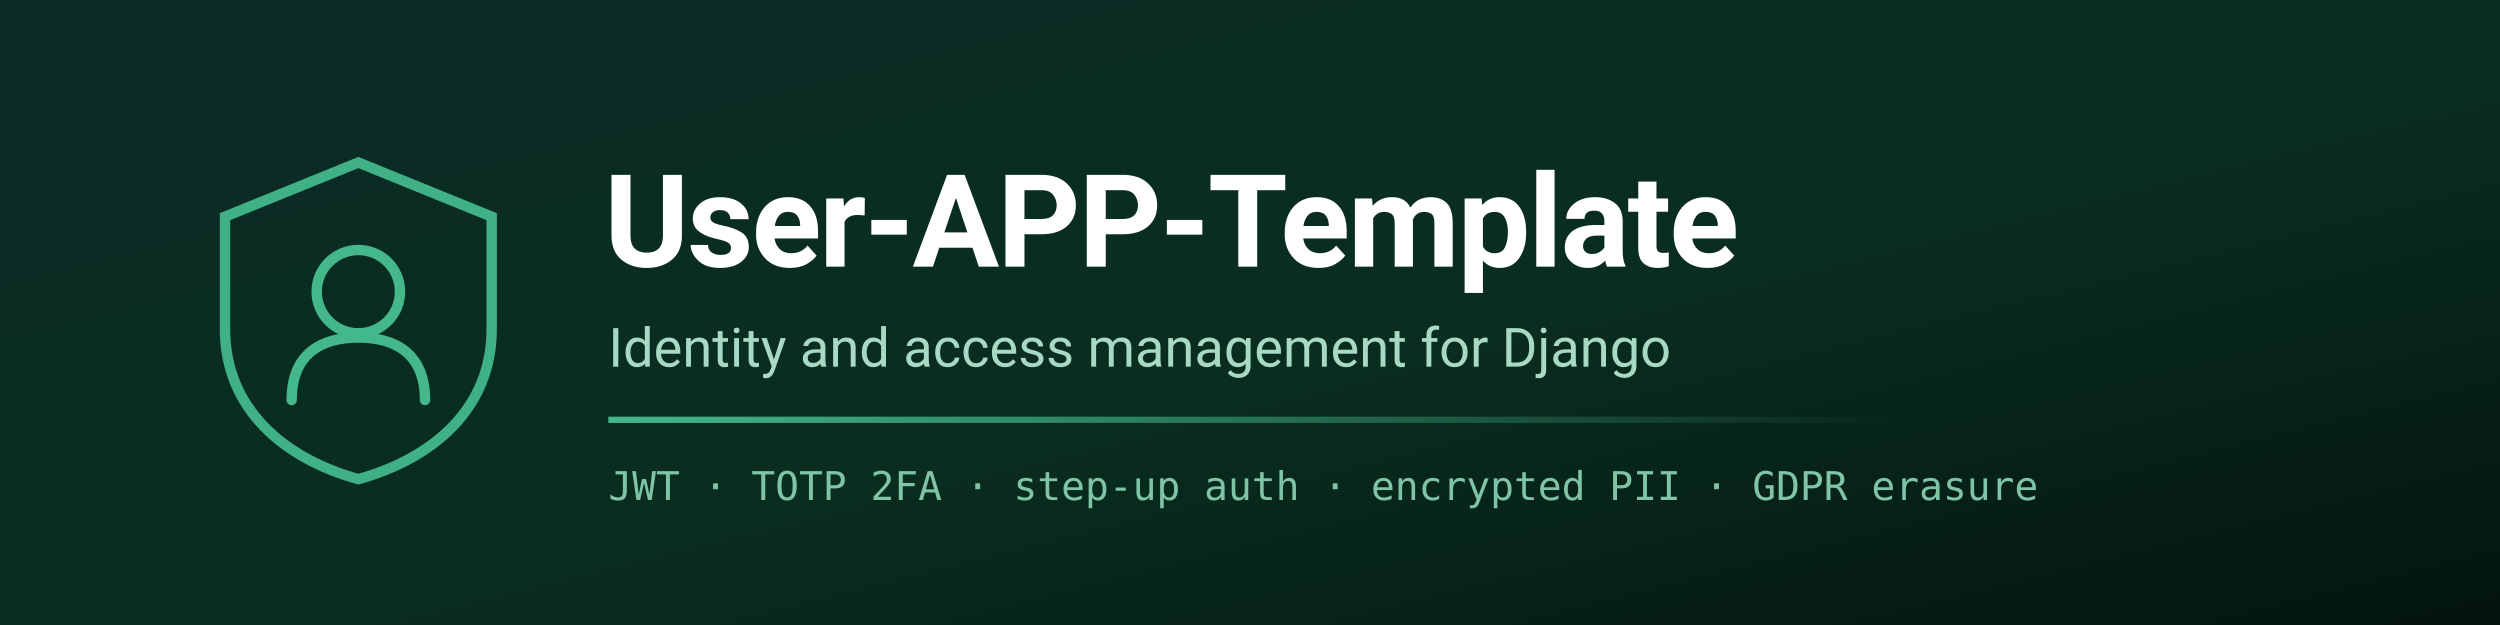
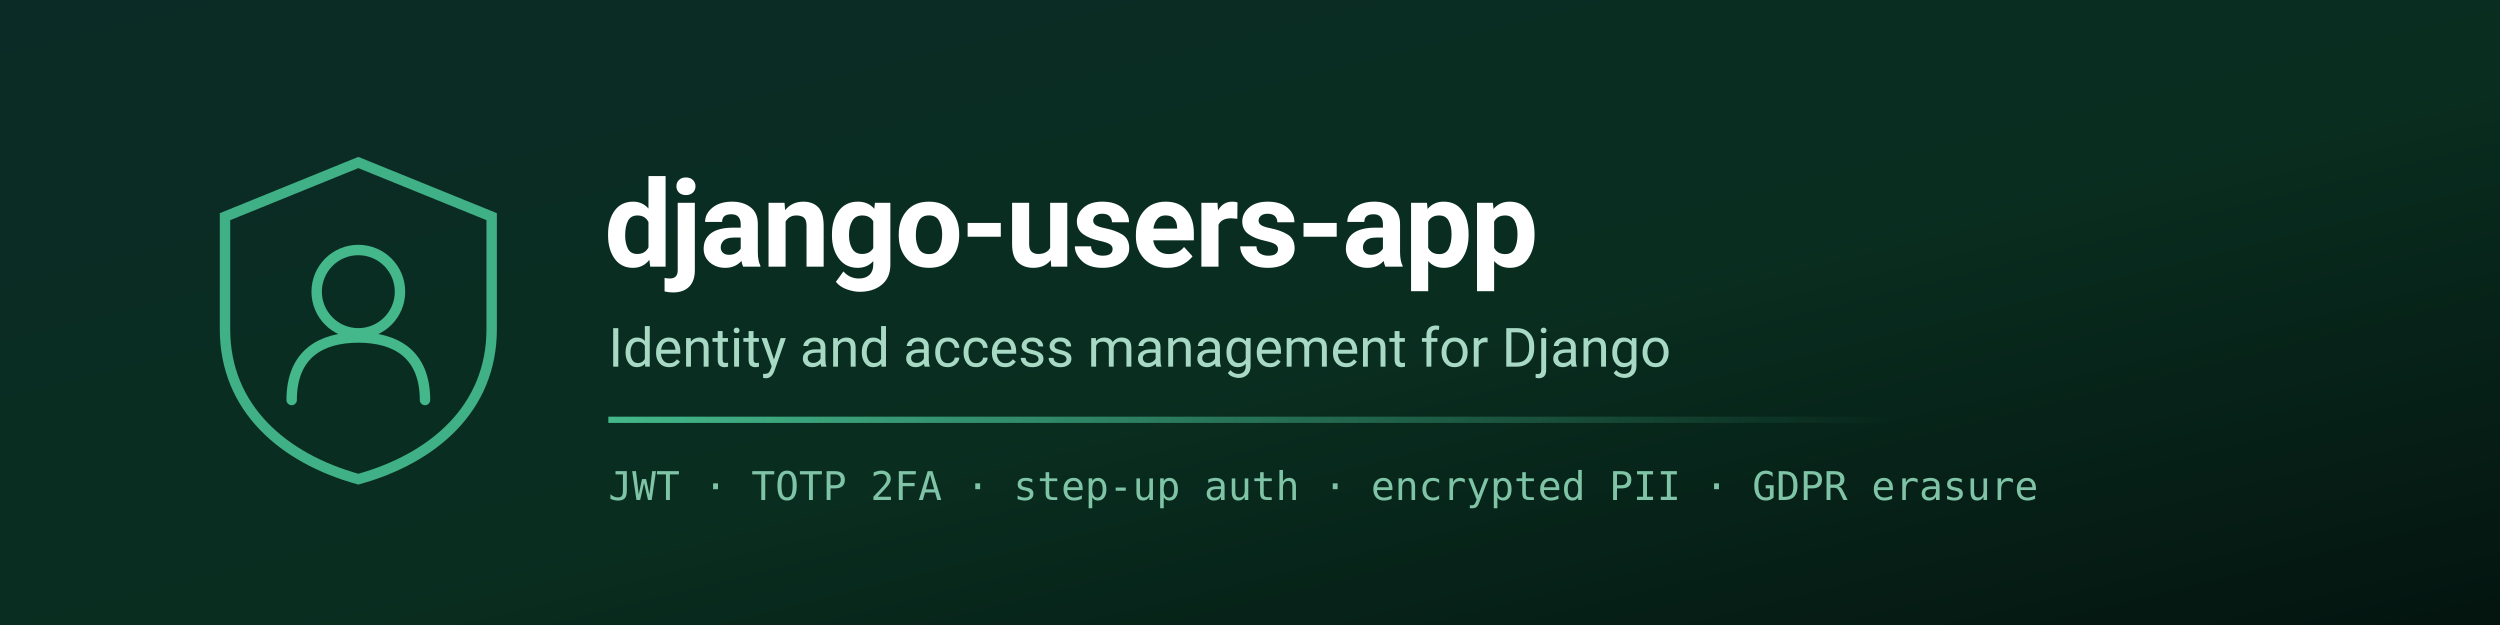
- <svg xmlns="http://www.w3.org/2000/svg" viewBox="0 0 1200 300" role="img" aria-label="User-APP-Template — Django identity and access management app">
+ <svg xmlns="http://www.w3.org/2000/svg" viewBox="0 0 1200 300" role="img" aria-label="django-users-app — Django identity and access management app">
  <defs>
    <linearGradient id="bg" x1="0" y1="0" x2="1" y2="1">
      <stop offset="0%" stop-color="#0b2b26" />
      <stop offset="55%" stop-color="#092e20" />
      <stop offset="100%" stop-color="#04140f" />
    </linearGradient>
    <linearGradient id="rule" x1="0" y1="0" x2="1" y2="0">
      <stop offset="0%" stop-color="#44b78b" />
      <stop offset="100%" stop-color="#44b78b" stop-opacity="0" />
    </linearGradient>
  </defs>
  <rect width="1200" height="300" fill="url(#bg)" />
  <g transform="translate(96 74)" fill="none" stroke="#44b78b" stroke-width="5">
    <path d="M76 4 L140 30 V84 C140 122 112 146 76 156 C40 146 12 122 12 84 V30 Z" stroke-opacity="0.95" />
    <circle cx="76" cy="66" r="20" />
    <path d="M44 118 C44 96 58 88 76 88 C94 88 108 96 108 118" stroke-linecap="round" />
  </g>
  <g fill="#ffffff" font-family="'Segoe UI', Roboto, 'Helvetica Neue', Arial, sans-serif">
-     <text x="290" y="128" font-size="62" font-weight="700" letter-spacing="-1">User-APP-Template</text>
+     <text x="290" y="128" font-size="58" font-weight="700" letter-spacing="-1">django-users-app</text>
    <text x="292" y="176" font-size="26" font-weight="400" fill="#a7d9c4">
      Identity and access management for Django
    </text>
  </g>
  <rect x="292" y="200" width="620" height="3" fill="url(#rule)" />
  <g font-family="'SF Mono', 'JetBrains Mono', Menlo, Consolas, monospace" font-size="19" fill="#7fc4a6">
    <text x="292" y="240">JWT  ·  TOTP 2FA  ·  step-up auth  ·  encrypted PII  ·  GDPR erasure</text>
  </g>
</svg>
